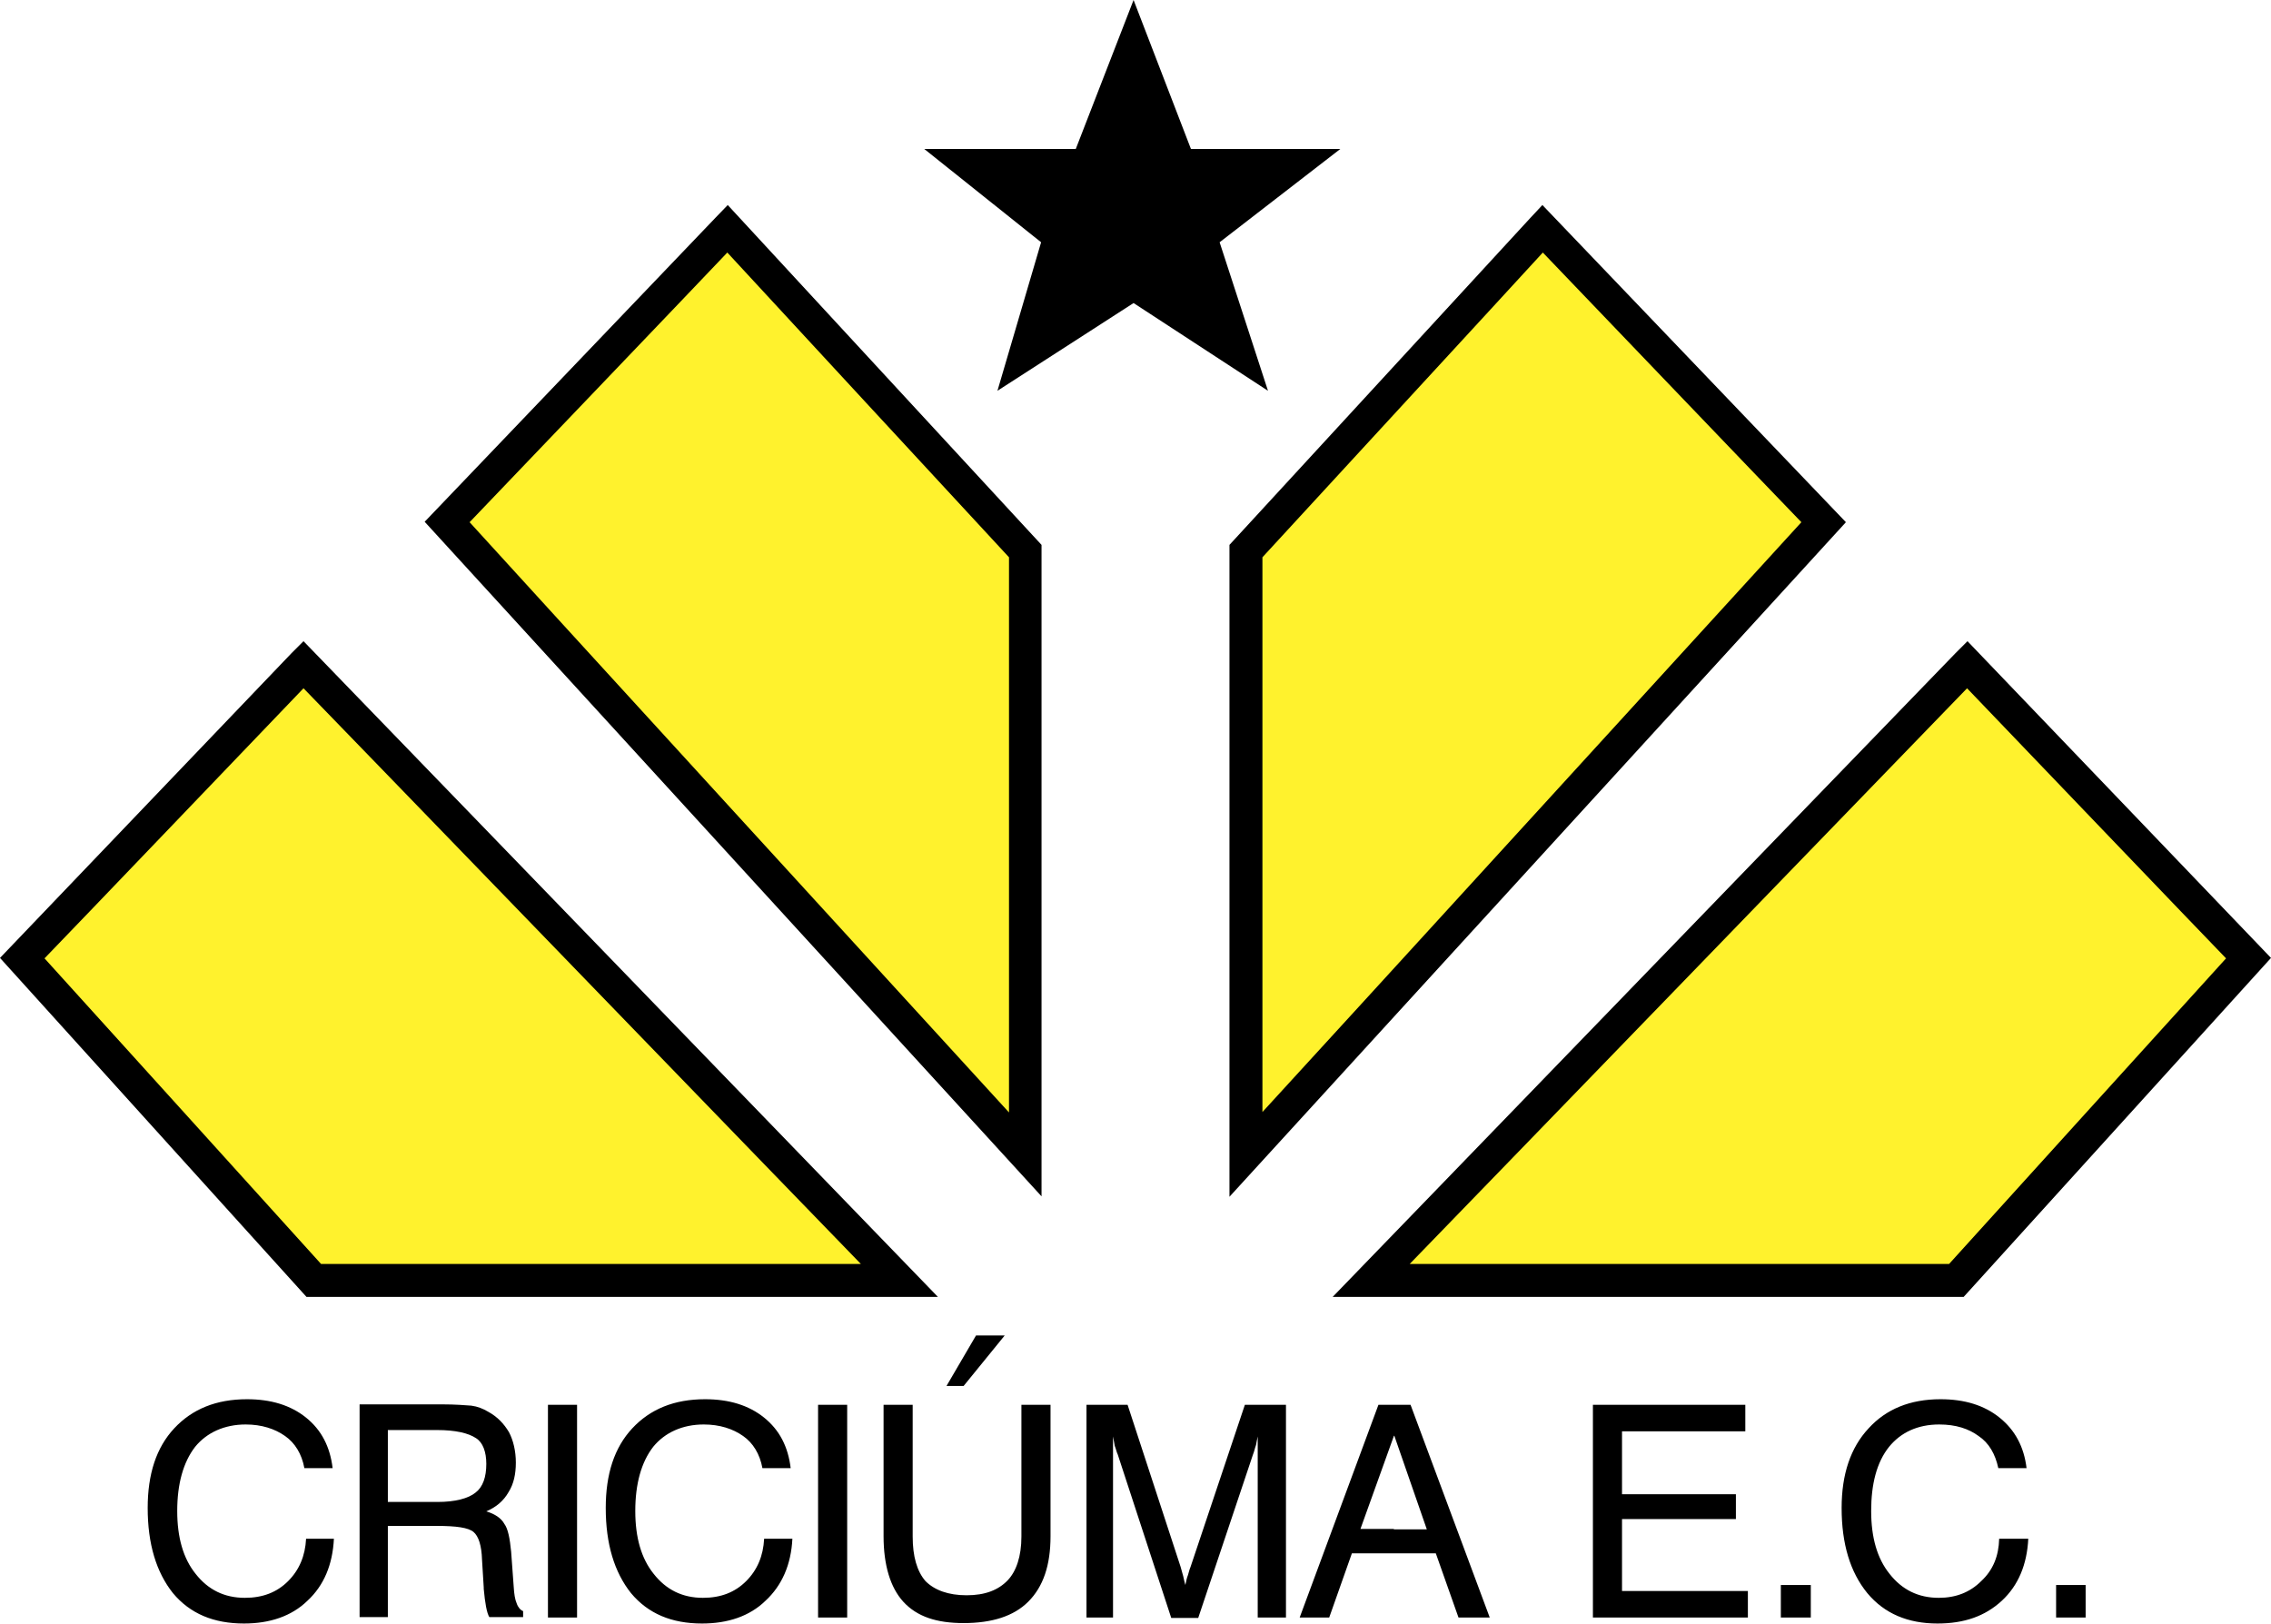
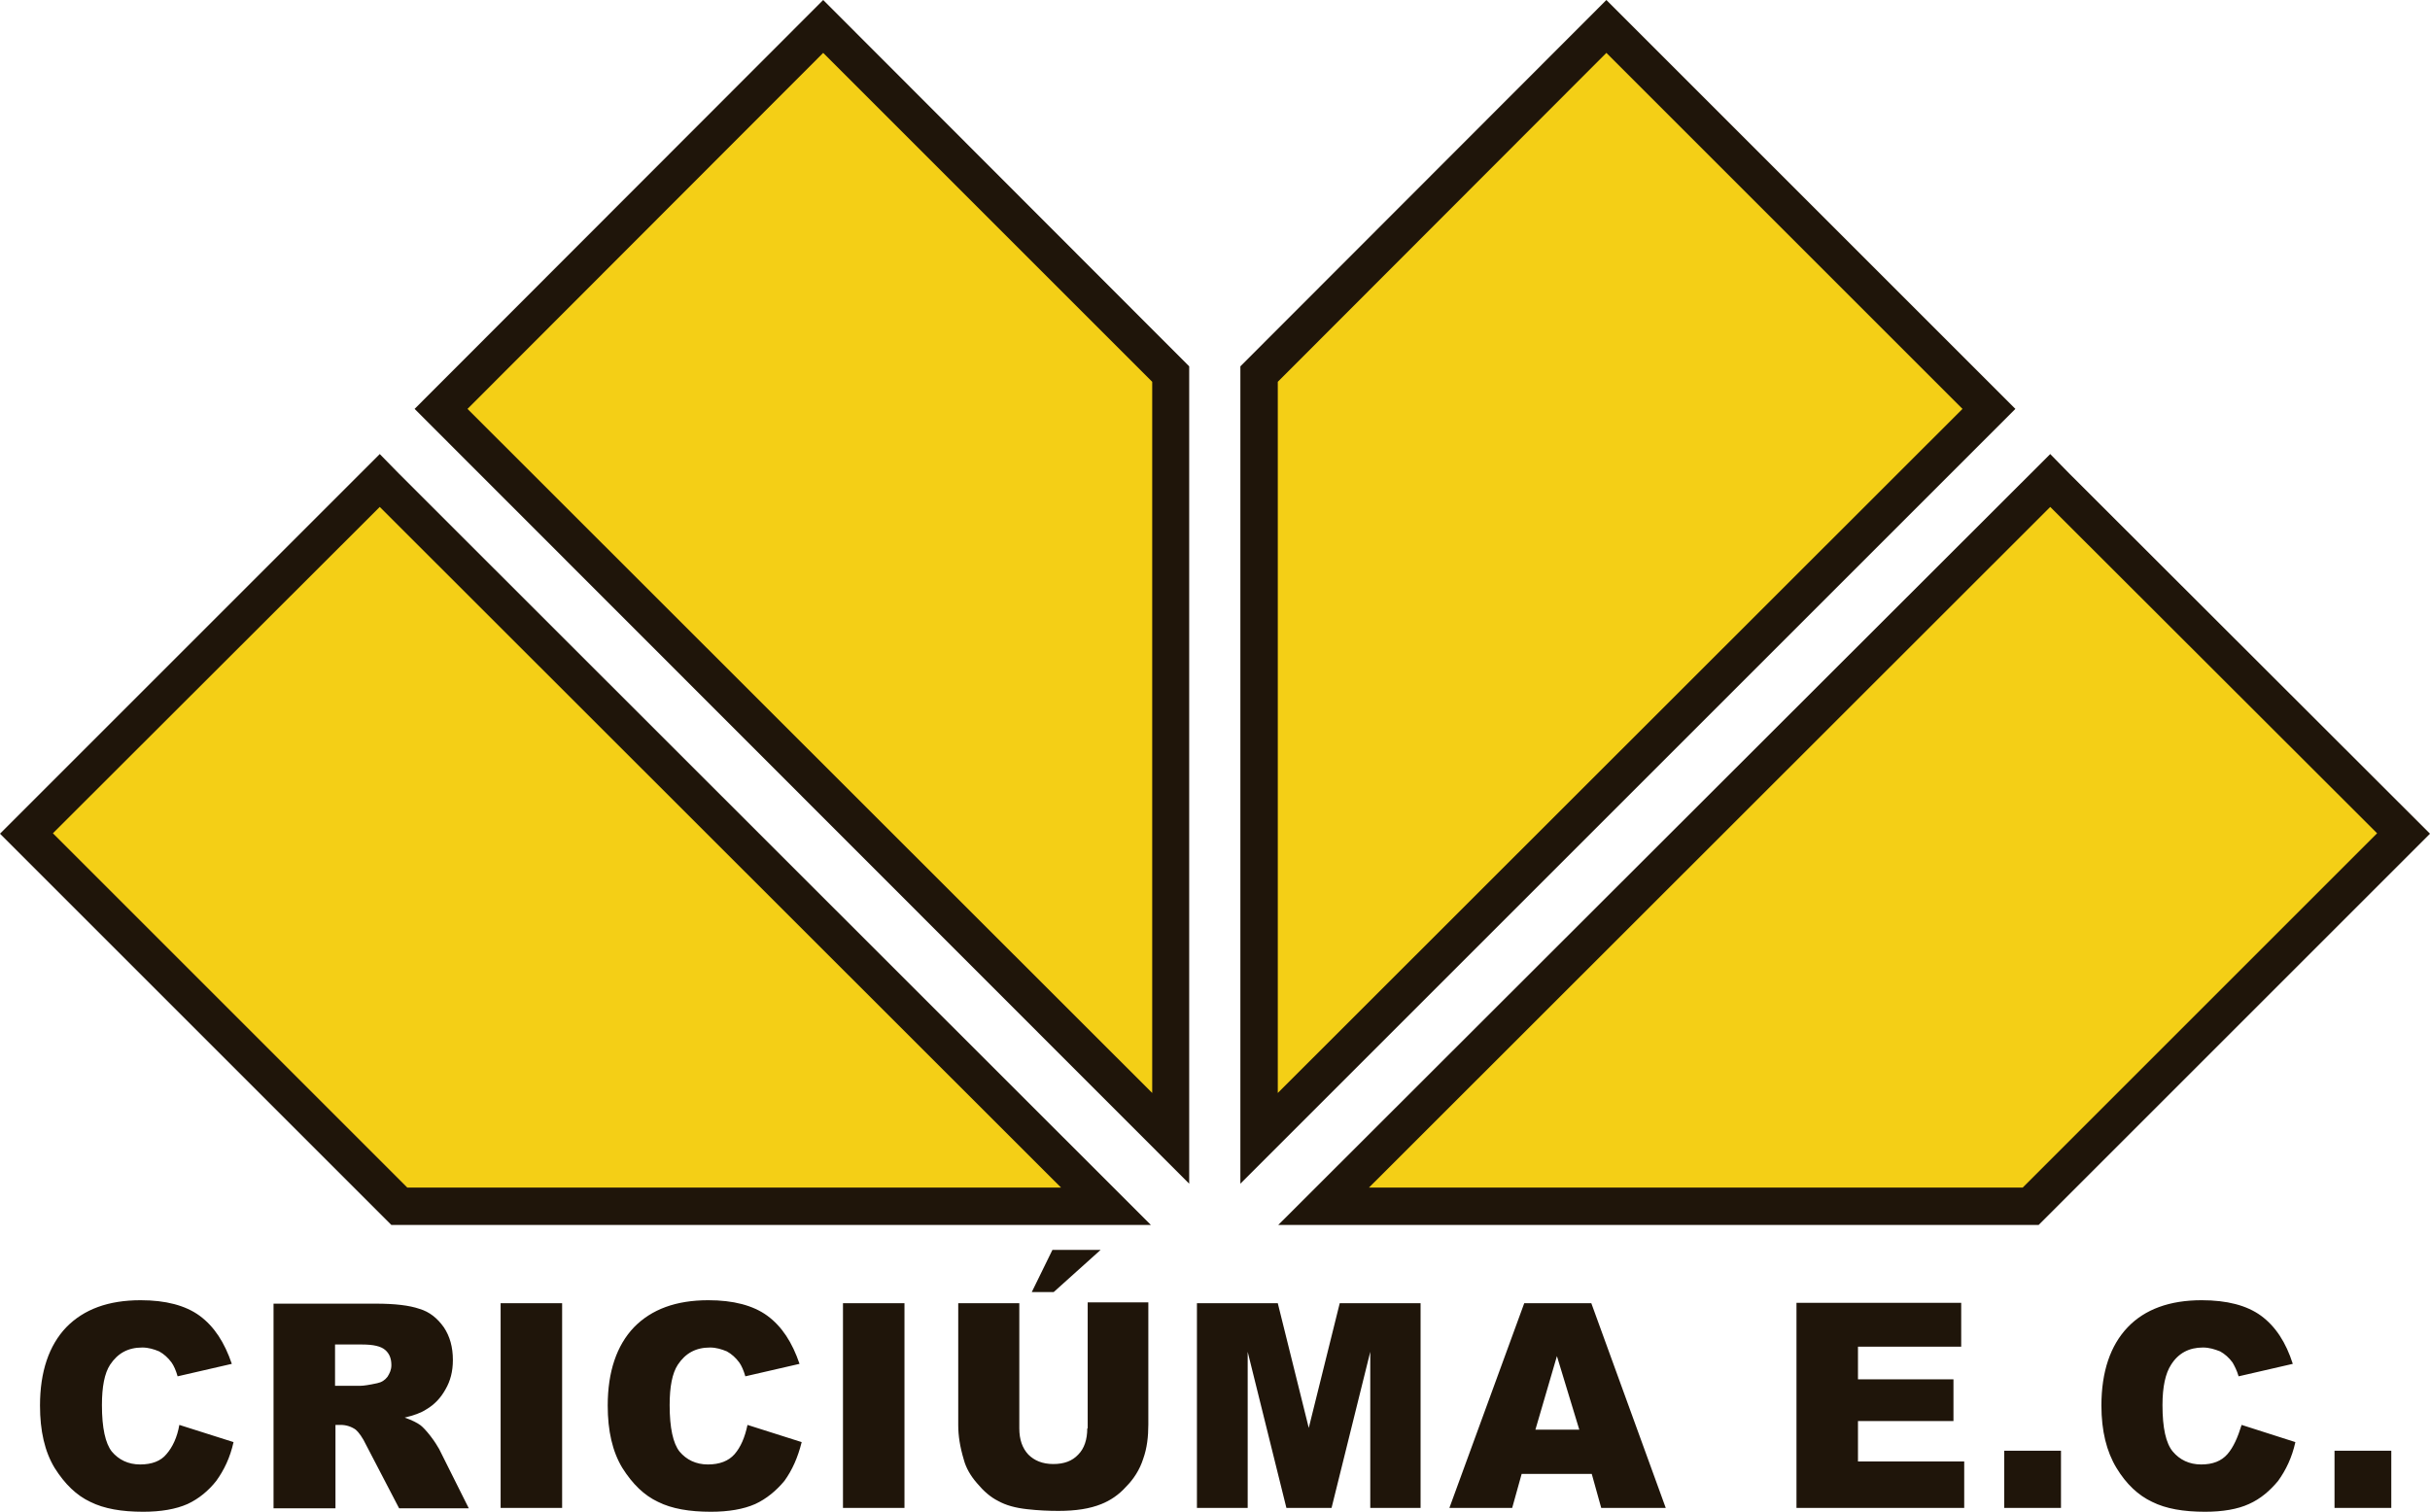
- <svg xmlns="http://www.w3.org/2000/svg" viewBox="-80 415.6 530.5 379.3">
-   <path fill="#FFF22D" d="M211.1 544.4v141L346 537.6l-65.7-68.5" />
-   <path d="M277.5 466.5l-70.3 76.4v152.3l144-157.6-70.9-74.1-2.8 3zm2.9 8.1c5 5.2 56 58.5 60.4 63-4.4 4.8-114.1 125-125.9 137.8V545.8c1.8-2 60.5-65.7 65.5-71.2z" />
-   <path fill="#FFF22D" d="M240.3 714.7h136.6l68.3-75.3-65.7-68.5" />
-   <path d="M376.8 568.2L231.3 718.6h147.4l71.8-79.2-70.9-74-2.8 2.8zm2.7 8.2c4.8 5 56.1 58.6 60.5 63.1-4.4 4.8-62.6 69.1-64.7 71.4h-126c11.2-11.5 125.2-129.3 130.2-134.5z" />
-   <path fill="#FFF22D" d="M159.5 544.4v141L24.4 537.6l65.5-68.5" />
-   <path d="M87.2 466.4l-68 71.1 144.1 157.6V542.9L90 463.5l-2.8 2.9zm2.7 8.2c5 5.4 63.9 69.2 65.8 71.2v129.7c-11.8-12.9-121.6-133-126-137.9 4.3-4.5 55.3-57.8 60.2-63z" />
-   <path fill="#FFF22D" d="M130.1 714.7H-6.7l-68.1-75.3 65.7-68.5" />
-   <path d="M-11.9 568.2L-80 639.4l71.6 79.2h147.5L-9.1 565.4l-2.8 2.8zm2.8 8.2c5.1 5.2 119 123 130.2 134.5H-5c-2.1-2.3-60.2-66.6-64.6-71.4 4.4-4.5 55.7-58.1 60.5-63.1zm254.7 167.4H242l-18.4 49.7h6.9l5.3-15h19.6l5.3 15h7.3l-18.5-49.7h-3.9zm0 29h-7.8l7.8-21.7.1-.1 7.6 21.9h-7.7v-.1zM382.8 785c-2.6 2.6-5.9 3.9-9.9 3.9-4.8 0-8.6-1.9-11.5-5.6-2.9-3.6-4.3-8.5-4.3-14.7 0-6.3 1.3-11.4 4.2-15 2.7-3.3 6.6-5.2 11.7-5.2 3.9 0 6.9 1 9.2 2.7 2.4 1.6 3.9 4.2 4.6 7.5h6.6c-.6-5-2.7-8.9-6.3-11.8-3.6-2.9-8.2-4.3-13.8-4.3-7.1 0-12.7 2.3-16.8 6.8-4.2 4.5-6.3 10.7-6.3 18.6 0 8.4 2 15 6 19.9 4 4.8 9.5 7.1 16.4 7.1 6.2 0 11.1-1.7 15-5.3s5.9-8.5 6.2-14.5H387c-.1 4-1.4 7.3-4.2 9.9zm17.5.9v7.6h6.9v-7.6m-108.3-15.4h26.6v-5.8h-26.6V750h28.8v-6.2h-35.6v49.7h36.2v-6.2h-29.4m37.1 6.2h7v-7.6h-7m-181.3-58.3H148l-6.9 11.8h4M40.7 790.2c-.4-.9-.6-2.2-.7-3.9l-.6-8.2c-.3-3-.7-5.3-1.6-6.5-.7-1.3-2.2-2.3-4.2-2.9 2.3-1 4-2.4 5.2-4.5 1.2-1.9 1.7-4.2 1.7-6.9s-.6-5.2-1.6-7.1c-1.2-2-2.7-3.6-4.9-4.8-1.2-.7-2.4-1.2-3.9-1.4-1.4-.1-3.7-.3-6.9-.3H4v49.7h6.6v-21.3h11.5c4.5 0 7.3.4 8.5 1.4s1.9 3.2 2 6.5l.4 6.5v.3c.3 3.3.7 5.6 1.3 6.6h7.9V792c-.6-.2-1.2-.9-1.5-1.8zm-9.6-25.9c-1.7 1.4-4.8 2.2-8.9 2.2H10.6v-16.8h11.5c4.3 0 7.3.7 9.1 1.9 1.6 1 2.4 3.2 2.4 6 0 3.1-.8 5.4-2.5 6.7zM48 793.5h6.8v-49.7H48m150.1 37.9c-.3.7-.4 1.3-.6 1.9-.3.7-.4 1.4-.6 2.3-.1-.4-.3-1-.4-1.6-.1-.6-.4-1.4-.7-2.6l-12.4-37.9h-9.6v49.7h6.2v-42.3c.1.7.3 1.4.4 2.2.3.7.4 1.4.7 2l12.5 38.2h6.3l12.8-38.2c.3-.7.4-1.4.7-2.2.1-.7.3-1.4.4-2v42.3h6.6v-49.7h-9.6l-12.7 37.9zM94.3 785c-2.6 2.6-5.9 3.9-10.1 3.9-4.8 0-8.6-1.9-11.5-5.6-2.9-3.6-4.3-8.5-4.3-14.7 0-6.3 1.4-11.4 4.2-15 2.7-3.3 6.8-5.2 11.8-5.2 3.7 0 6.8 1 9.2 2.7 2.3 1.6 3.9 4.2 4.5 7.5h6.6c-.6-5-2.6-8.9-6.2-11.8-3.6-2.9-8.2-4.3-13.8-4.3-7.2 0-12.8 2.3-17 6.8s-6.2 10.7-6.2 18.6c0 8.4 2 15 5.9 19.9 4 4.8 9.5 7.1 16.6 7.1 6 0 11.1-1.7 14.8-5.3 3.9-3.6 6-8.5 6.3-14.5h-6.6c-.2 4-1.6 7.3-4.2 9.9zm64.3-10.4c0 4.6-1.2 8.1-3.2 10.2-2.2 2.3-5.3 3.5-9.6 3.5s-7.5-1.2-9.6-3.3c-2-2.3-3-5.8-3-10.4v-30.8h-6.8v30.7c0 6.8 1.6 12 4.6 15.3 3.2 3.5 7.8 5 14.1 5 6.6 0 11.7-1.6 15.1-5 3.5-3.5 5.2-8.5 5.2-15.3v-30.7h-6.8v30.8zm-47.5 18.9h6.8v-49.7h-6.8M-12.7 785c-2.6 2.6-5.9 3.9-10.1 3.9-4.8 0-8.6-1.9-11.5-5.6-2.9-3.6-4.3-8.5-4.3-14.7 0-6.3 1.4-11.4 4.2-15 2.7-3.3 6.8-5.2 11.8-5.2 3.7 0 6.8 1 9.2 2.7 2.3 1.6 3.9 4.2 4.5 7.5h6.6c-.6-5-2.6-8.9-6.2-11.8-3.6-2.9-8.2-4.3-13.8-4.3-7.2 0-12.8 2.3-17 6.8s-6.2 10.7-6.2 18.6c0 8.4 2 15 5.9 19.9 4 4.8 9.5 7.1 16.6 7.1 6 0 11.1-1.7 14.8-5.3 3.9-3.6 5.9-8.5 6.2-14.5h-6.5c-.2 4-1.6 7.3-4.2 9.9zm175.9-312.8L153 506.9l31.8-20.5 31.4 20.5-11.3-34.7 28.2-21.8h-34.9l-13.4-34.8-13.5 34.8h-35.4" />
+ <svg xmlns="http://www.w3.org/2000/svg" width="565" height="351.5" viewBox="0 0 565 351.5">
+   <path fill-rule="evenodd" clip-rule="evenodd" fill="#1F150A" d="M276.5 85.2v190.1L96.4 95.1l95-95.1" />
+   <path fill="#F4CF16" d="M267.9 254.2L108.7 95.1l82.7-82.8 76.5 76.5v165.4z" />
+   <path fill-rule="evenodd" clip-rule="evenodd" fill="#1F150A" d="M88.3 105.6l4.4 4.5 174.9 174.8H91l-91-91" />
+   <path fill="#F4CF16" d="M246.7 276.2h-152l-82.4-82.4 76-75.9 158.4 158.3z" />
+   <path fill-rule="evenodd" clip-rule="evenodd" fill="#1F150A" d="M288.4 85.2v190.1L468.6 95.1 373.5 0" />
+   <path fill="#F4CF16" d="M297.1 254.2V88.8l76.4-76.5 82.8 82.8-159.2 159.1z" />
+   <path fill-rule="evenodd" clip-rule="evenodd" fill="#1F150A" d="M297.2 284.9H474l91-91-83.9-83.8-4.4-4.5-4.5 4.5" />
+   <path fill="#F4CF16" d="M470.3 276.2h-152l158.4-158.3 76 75.9-82.4 82.4z" />
+   <path fill-rule="evenodd" clip-rule="evenodd" fill="#1F150A" d="M78 312.7h6.2c2.6 0 4.4.4 5.4 1.3.9.8 1.4 1.9 1.4 3.5 0 1.1-.4 1.9-.9 2.7-.6.8-1.4 1.3-2.4 1.5-1.8.4-3.2.6-3.8.6h-6v-9.6zm0 38v-19.3h1.2c1.3 0 2.5.4 3.5 1.1.7.6 1.6 1.8 2.5 3.7l7.6 14.6H109l-6.9-13.8c-.4-.7-1-1.7-2-3s-1.8-2.1-2.3-2.5c-.8-.6-2-1.2-3.7-1.8 2.1-.5 3.8-1.1 5-1.9 1.9-1.1 3.4-2.7 4.5-4.7 1.1-1.9 1.7-4.1 1.7-6.8 0-3-.7-5.5-2.1-7.6-1.5-2.1-3.3-3.6-5.7-4.3-2.3-.8-5.7-1.2-10.1-1.2H63.6v47.6H78zm38.4 0h14.3v-47.6h-14.3v47.6zm54.4-12.5c-1.4 1.6-3.5 2.4-6.2 2.4-2.8 0-5-1.1-6.6-3-1.5-1.9-2.3-5.5-2.3-10.8 0-4.3.6-7.4 1.9-9.4 1.8-2.7 4.2-4 7.5-4 1.4 0 2.7.4 3.9.9 1.1.6 2.1 1.5 2.9 2.6.5.7 1 1.8 1.4 3.2l12.6-2.9c-1.7-5-4.1-8.7-7.5-11.2-3.3-2.4-7.9-3.6-13.7-3.6-7.5 0-13.2 2.1-17.3 6.3-4 4.2-6.1 10.3-6.1 18.2 0 5.9 1.1 10.7 3.4 14.5 2.4 3.8 5.1 6.4 8.3 7.9 3.2 1.6 7.3 2.3 12.3 2.3 4.1 0 7.6-.6 10.3-1.8 2.6-1.2 4.9-3.1 6.8-5.4 1.8-2.5 3.1-5.4 4-9l-12.6-4c-.6 2.9-1.6 5.2-3 6.8m25.2 12.5h14.3v-47.6H196v47.6zm56.8-18.5c0 2.6-.7 4.7-2.1 6.1-1.4 1.5-3.3 2.2-5.8 2.2s-4.4-.8-5.8-2.2c-1.4-1.5-2.1-3.5-2.1-6.1v-29.1h-14.2v28.4c0 2.4.4 5 1.3 8 .5 1.9 1.6 3.8 3.1 5.5 1.5 1.8 3.1 3.2 4.9 4.1 1.8 1 4 1.6 6.7 1.9 2.6.3 5.1.4 7.3.4 4 0 7.3-.5 10-1.6 2-.8 4-2.1 5.7-4 1.8-1.8 3.2-4 4-6.5.9-2.5 1.2-5.2 1.2-8v-28.4h-14.1v29.3zm25.6 18.5h11.7v-36.3l9 36.3h10.5l9-36.3v36.3h11.7v-47.6h-18.8l-7.2 29-7.2-29h-18.8v47.6zm78.6-18.2l5-17.1 5.2 17.1H357zm15.3 18.2h15L370 303.1h-15.6L337 350.7h14.6l2.2-7.9h16.3l2.2 7.9zm45.4 0h39v-10.8H432v-9.4h22.2v-9.7H432v-7.6h24V303h-38.3v47.7zm48.3 0h13.2v-13.3H466v13.3zm51.9-12.5c-1.4 1.6-3.4 2.4-6.1 2.4-2.8 0-5-1.1-6.6-3-1.6-1.9-2.4-5.5-2.4-10.8 0-4.3.7-7.4 2-9.4 1.7-2.7 4.2-4 7.4-4 1.5 0 2.7.4 4 .9 1.1.6 2.1 1.5 2.9 2.6.4.7 1 1.8 1.4 3.2l12.6-2.9c-1.6-5-4-8.7-7.4-11.2-3.3-2.4-7.9-3.6-13.8-3.6-7.4 0-13.2 2.1-17.2 6.3-4 4.2-6.1 10.3-6.1 18.2 0 5.9 1.2 10.7 3.5 14.5 2.3 3.8 5.1 6.4 8.3 7.9 3.2 1.6 7.3 2.3 12.3 2.3 4.1 0 7.6-.6 10.2-1.8 2.7-1.2 4.9-3.1 6.8-5.4 1.8-2.5 3.2-5.4 4-9l-12.5-4c-.9 2.9-1.9 5.2-3.3 6.8m24.9 12.5H556v-13.3h-13.2v13.3zm-302.9-50.2h5.1l10.9-9.8h-11.2l-4.8 9.8zM38.7 338.2c-1.3 1.6-3.4 2.4-6.1 2.4-2.8 0-5-1.1-6.6-3-1.5-1.9-2.3-5.5-2.3-10.8 0-4.3.6-7.4 1.9-9.4 1.8-2.7 4.2-4 7.5-4 1.4 0 2.7.4 3.9.9 1.1.6 2.1 1.5 2.9 2.6.5.7 1 1.8 1.4 3.2l12.6-2.9c-1.7-5-4.1-8.7-7.5-11.2-3.3-2.4-7.9-3.6-13.7-3.6-7.5 0-13.2 2.1-17.3 6.3-4 4.2-6.1 10.3-6.1 18.2 0 5.9 1.1 10.7 3.4 14.5 2.4 3.8 5.1 6.4 8.3 7.9 3.2 1.6 7.3 2.3 12.3 2.3 4.1 0 7.6-.6 10.3-1.8 2.6-1.2 4.9-3.1 6.7-5.4 1.8-2.5 3.2-5.4 4-9l-12.6-4c-.5 2.9-1.6 5.2-3 6.8" />
</svg>
